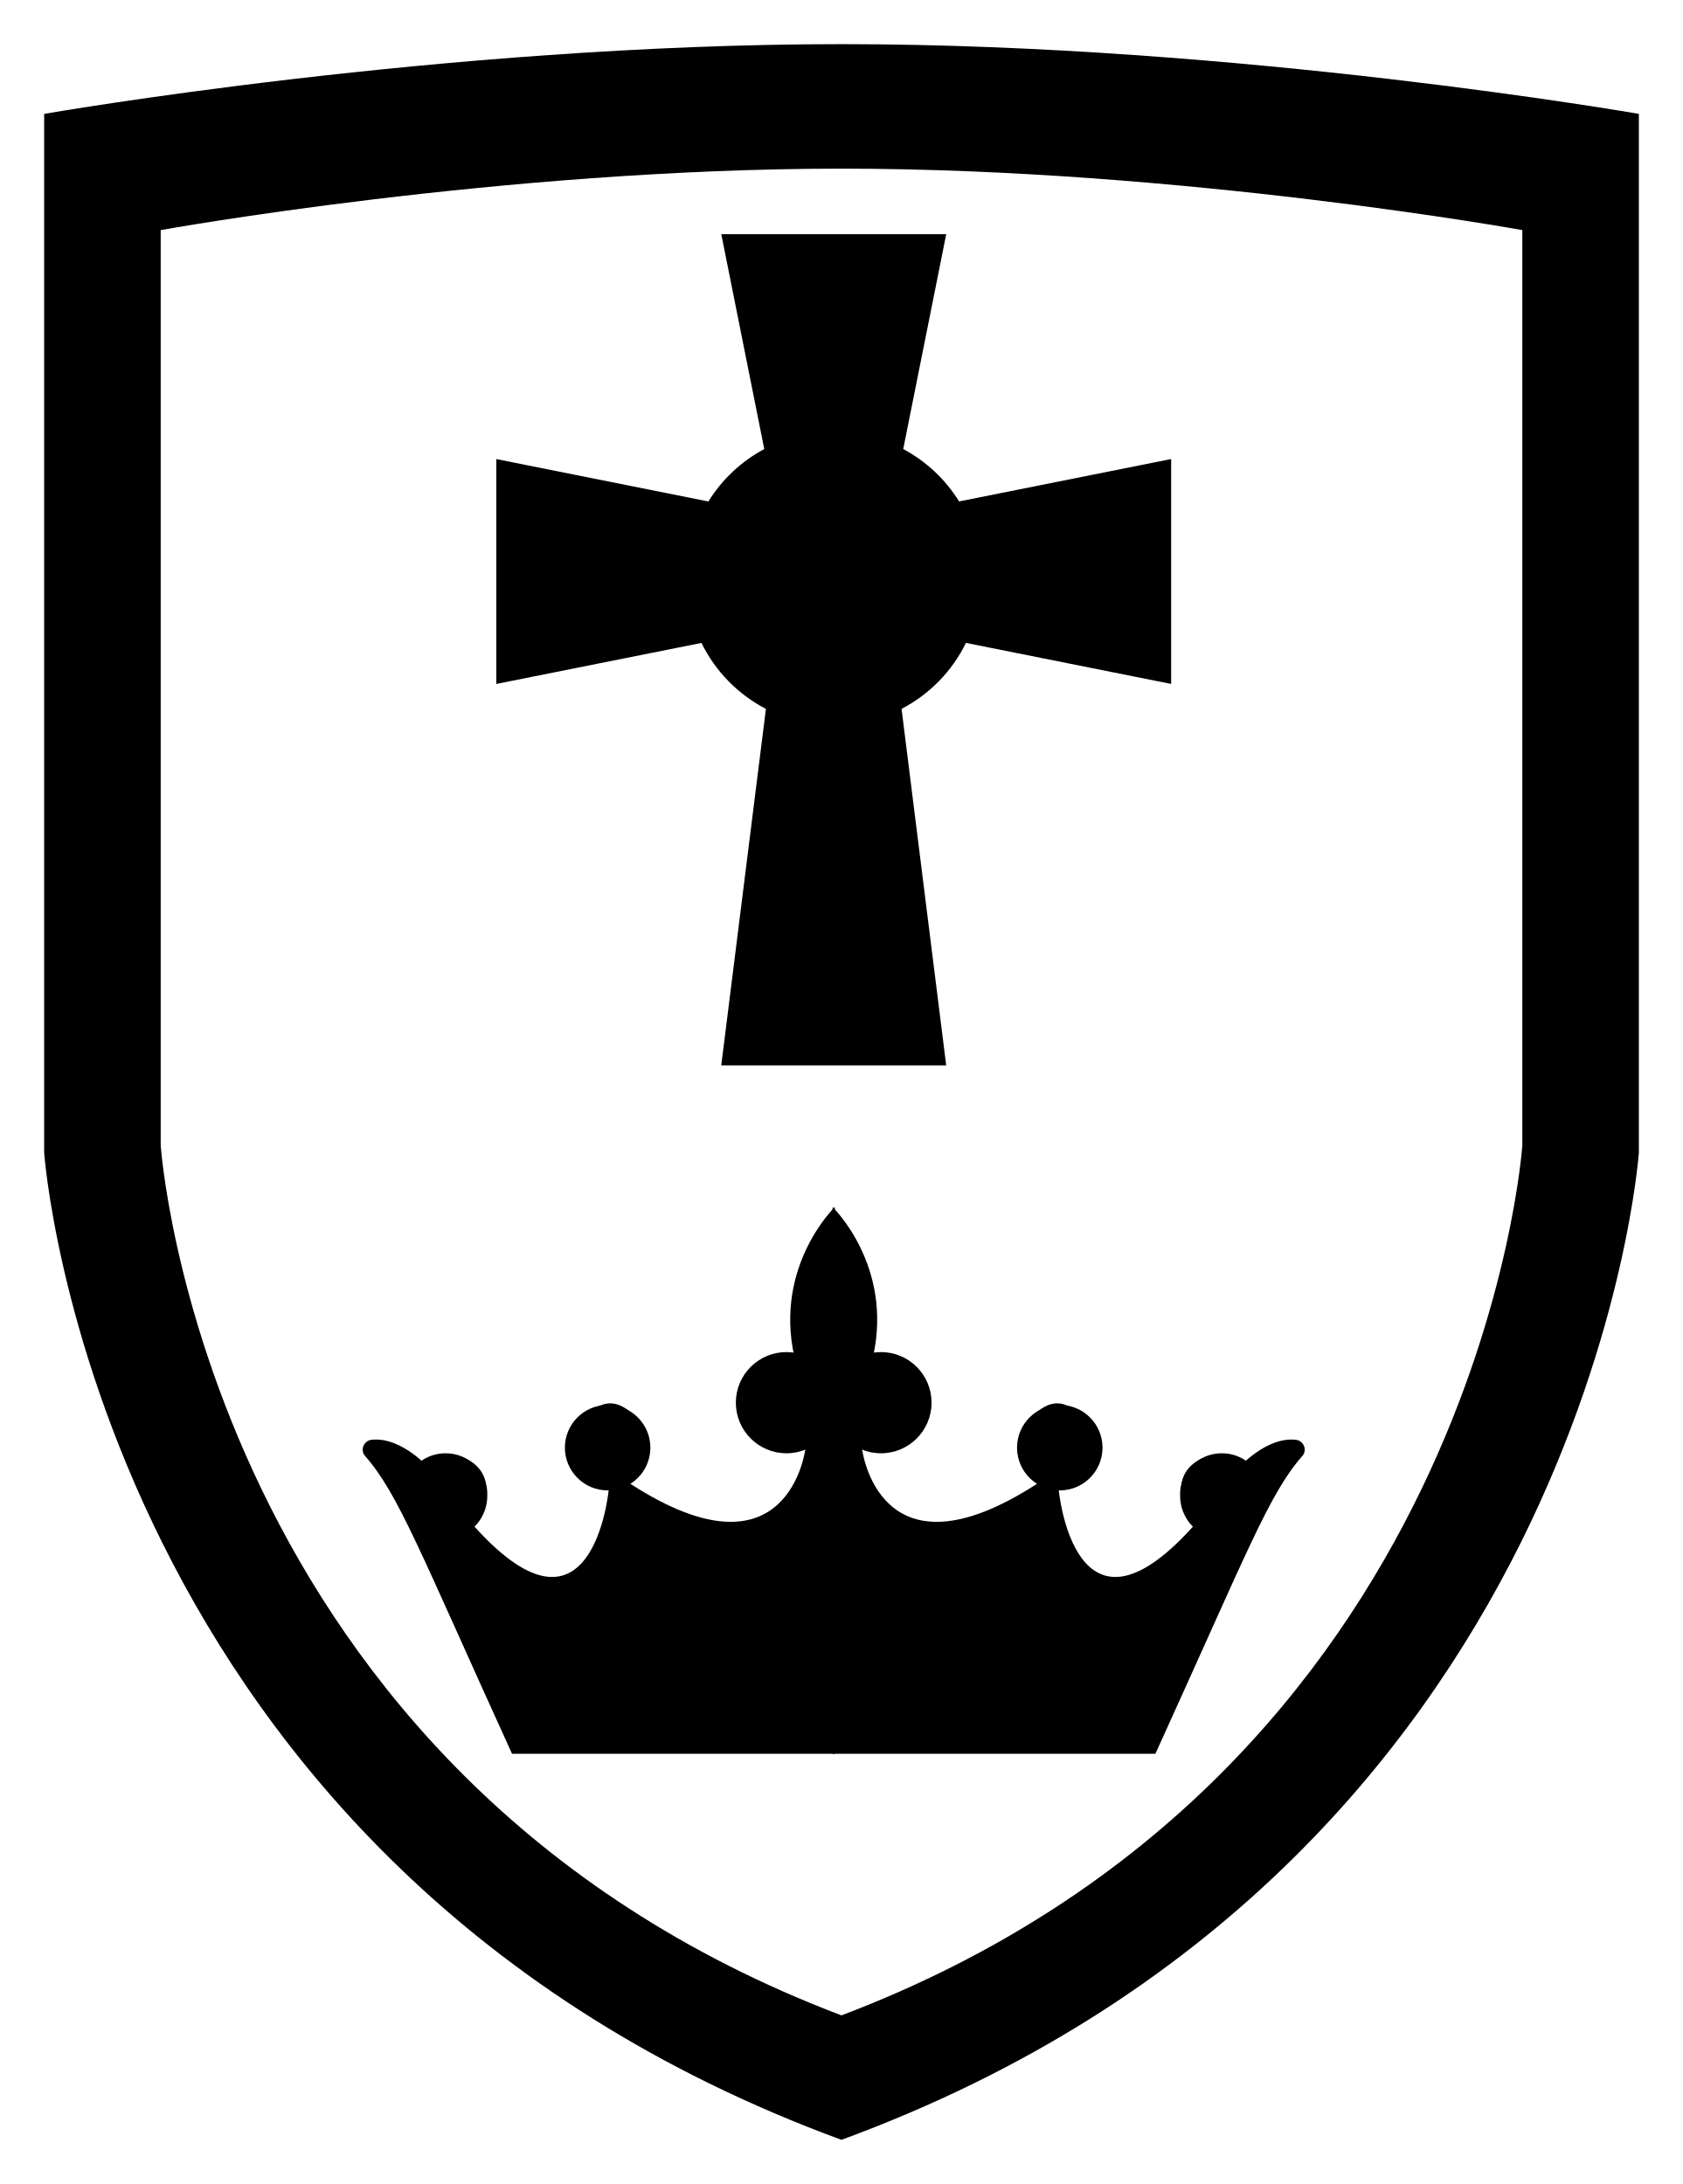
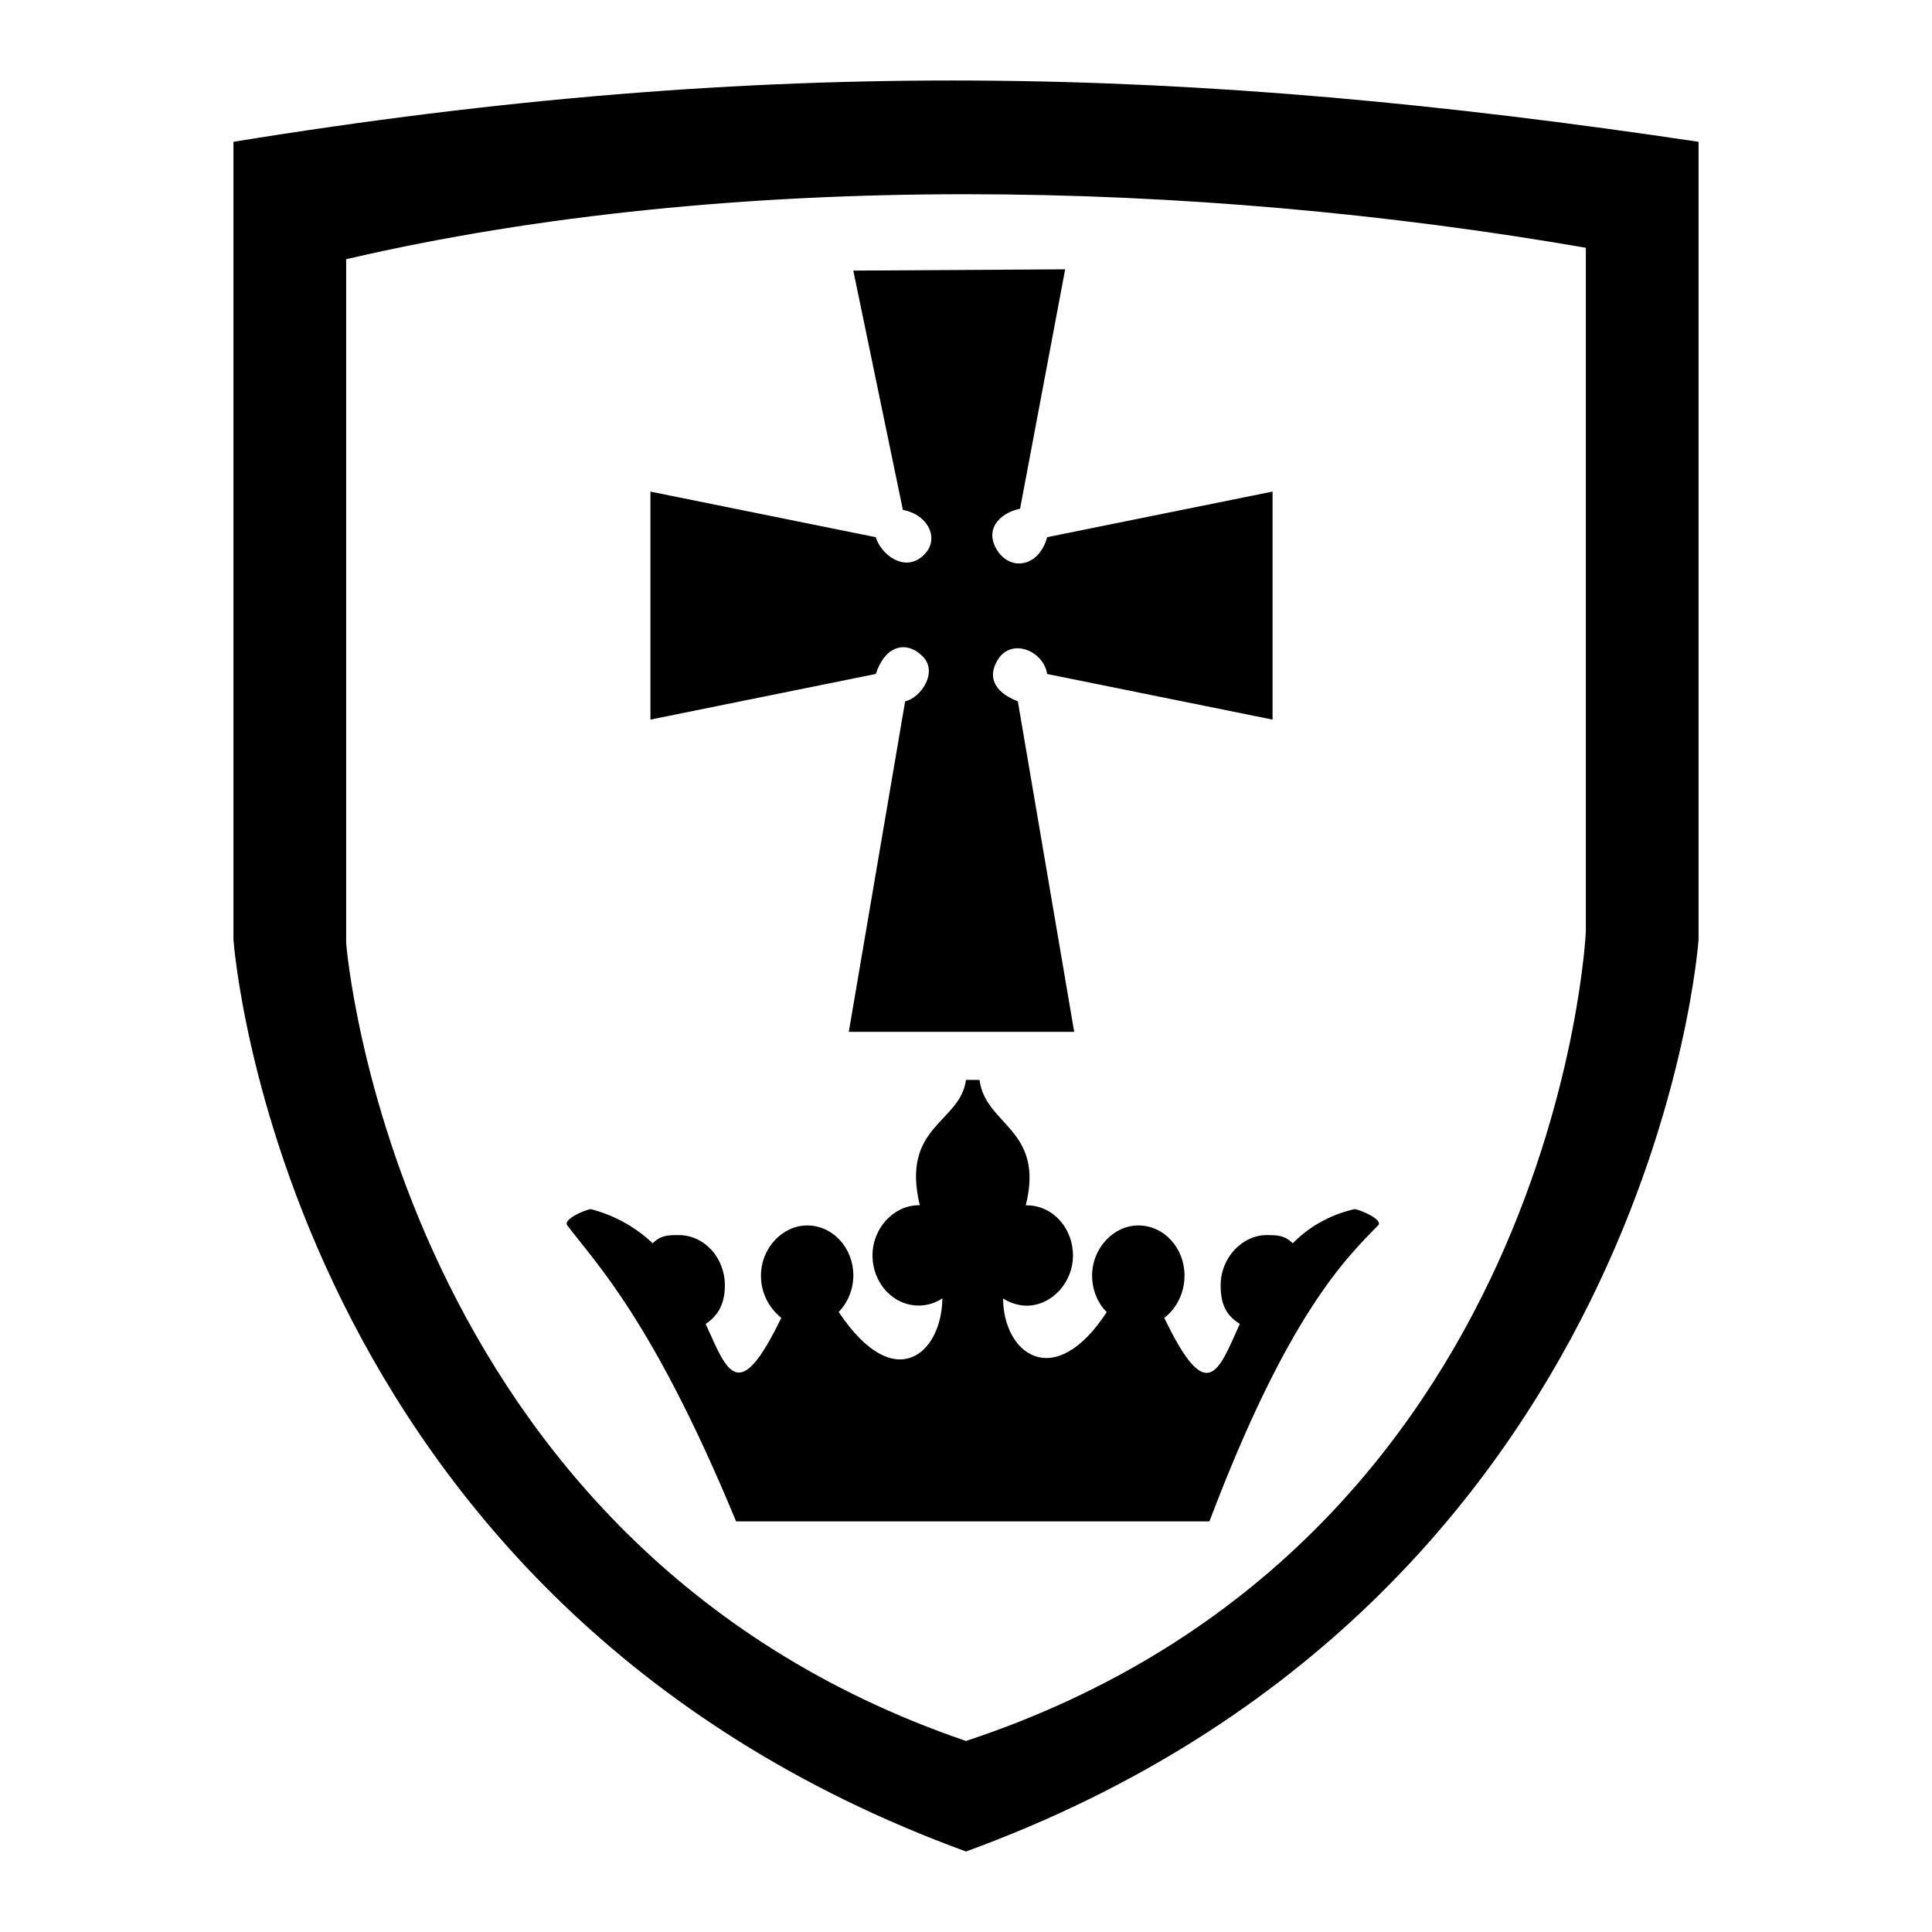
- <svg xmlns="http://www.w3.org/2000/svg" fill="currentcolor" class="tile-icon v-icon" viewBox="0 0 76.224 98.941">
-   <g transform="translate(14.836 42.405) scale(.5094)">
-     <path d="M45.1 24.1s-5.4 5.2-3.6 13.3c0 0-3.4-.4-4.6 2.3-.8 1.9-.2 4.2 1.6 5.4.9.6 2.2.9 4 .4 0 0-1.4 12.4-15.6 3.2 0 0 2.7-3.8.2-6.2-2.2-2.1-4.1-.3-4.8 1.7-.5 1.5-.3 3.4 2.7 5 0 0-1.4 15.5-12.4 2.8 0 0 .7-.7 1.2-1.7 1.4-2.9-2.5-5.5-4.6-3 0 0 0 .1-.1.1 0 0-2.5-2.9-5.2-2.6-.7.1-1 .9-.6 1.4 3 3.4 4.9 8.526 13.1 26.526h28.7" />
-     <circle cx="24.9" cy="45.5" r="3.8" />
-     <circle cx="40.8" cy="41.5" r="4.5" />
-     <path d="M10.5 46c-1.8 0-3.2 1.2-3.7 2.8.5 0 1.1.2 1.4.5.3.3.5.6.8.9.1.1.2.3.3.4v.1c.1.1.1.1 0 0l.1.1c.1.1.2.2.3.2.3.2.7.5.9.8.4.5.6 1.2.4 1.8 1.8-.3 3.2-1.9 3.2-3.8.1-2.1-1.6-3.8-3.7-3.8zm34.4-21.9s5.4 5.2 3.6 13.3c0 0 3.4-.4 4.6 2.3.8 1.9.2 4.2-1.6 5.4-.9.6-2.2.9-4 .4 0 0 1.4 12.4 15.6 3.2 0 0-2.7-3.8-.2-6.2 2.2-2.1 4.1-.3 4.8 1.7.5 1.5.3 3.4-2.7 5 0 0 1.4 15.5 12.4 2.8 0 0-.7-.7-1.2-1.7-1.4-2.9 2.5-5.5 4.6-3 0 0 0 .1.1.1 0 0 2.5-2.9 5.2-2.6.7.1 1 .9.6 1.4-3 3.4-4.9 8.526-13.1 26.526H44.9" />
-     <circle cx="65.1" cy="45.5" r="3.8" />
-     <circle cx="49.2" cy="41.5" r="4.5" />
-     <path d="M79.5 46c1.8 0 3.2 1.2 3.7 2.8-.5 0-1.1.2-1.4.5-.3.3-.5.6-.8.9-.1.1-.2.3-.3.4v.1c-.1.1-.1.1 0 0l-.1.1c-.1.1-.2.1-.3.2-.3.2-.7.5-.9.8-.4.5-.6 1.2-.4 1.8-1.8-.3-3.2-1.9-3.2-3.8-.1-2.1 1.6-3.8 3.7-3.8z" />
-   </g>
-   <path d="M38.11 2C20.056 2 2 5.16 2 5.16v47.058S4.257 84.496 38.11 96.94c33.86-12.443 36.115-44.72 36.115-44.72V5.16S56.164 2 38.11 2zm0 5.64c15.416 0 30.837 2.784 30.837 2.784v41.468S67.02 80.335 38.11 91.302C9.205 80.334 7.278 51.89 7.278 51.89V10.424S22.694 7.64 38.11 7.64z" />
-   <path d="M43.75 29.126l9.292 1.858V20.796l-9.604 1.92a6.686 6.686 0 0 0-2.53-2.373l1.947-9.735H32.667l1.947 9.735a6.673 6.673 0 0 0-2.53 2.374l-9.605-1.92v10.187l9.29-1.858a6.677 6.677 0 0 0 2.92 2.988l-2.023 16.15h10.188l-2.022-16.15a6.675 6.675 0 0 0 2.917-2.99z" />
+ <svg xmlns="http://www.w3.org/2000/svg" fill="currentcolor" viewBox="0 0 48 48" class="v-icon">
+   <path d="M21.2 6.723l1.232 5.946c.644.115.952.764.476 1.16-.476.397-1.036-.09-1.148-.48v-.002l-5.6-1.133v5.664l5.6-1.134c.218-.68.728-.85 1.148-.453.42.396-.03 1.048-.42 1.133l-1.4 8.212h5.6l-1.4-8.212c-.616-.235-.784-.652-.448-1.105.364-.452 1.092-.123 1.176.426l5.6 1.133v-5.665l-5.6 1.133c-.2.736-.896.85-1.232.34-.336-.51.026-.935.56-1.048l1.12-5.947zm-15.4-3.2v19.822S6.948 39.77 24 46c17.08-6.23 18.2-22.655 18.2-22.655V3.523c-12.672-1.894-23.098-2.163-36.4 0zm33.6 2.633v16.99S38.708 38.39 24 43.254C9.76 38.39 8.6 23.43 8.6 23.43V6.44c9.643-2.243 21.092-1.968 30.8-.284zM24 26.83c-.143 1.075-1.624 1.13-1.148 3.114h-.027c-.616 0-1.148.566-1.148 1.246s.504 1.246 1.148 1.246c.208 0 .42-.063.588-.18-.013 1.36-1.176 2.437-2.576.34.227-.234.364-.565.364-.905.002-.68-.503-1.245-1.147-1.245-.616 0-1.148.566-1.148 1.246 0 .426.19.794.504 1.05-1.065 2.207-1.345 1.33-1.877.15.336-.222.476-.537.476-.96 0-.68-.505-1.247-1.15-1.247-.27 0-.447.008-.643.204-.392-.37-.896-.68-1.54-.85-.165.028-.672.25-.588.396.7.935 2.127 2.35 4.2 7.363h11.76c1.93-5.097 3.36-6.513 4.2-7.363.095-.138-.42-.368-.59-.396-.643.147-1.147.453-1.54.85-.203-.196-.363-.202-.643-.204-.616 0-1.148.566-1.148 1.246 0 .452.117.735.475.96-.532 1.19-.812 2.07-1.876-.15.307-.23.503-.624.503-1.05 0-.68-.504-1.245-1.148-1.245-.616 0-1.148.566-1.148 1.246 0 .34.13.68.364.907-1.315 2.01-2.575 1.02-2.575-.34.177.116.392.18.588.18.616-.002 1.148-.568 1.148-1.247 0-.68-.503-1.246-1.147-1.246h-.026c.476-1.898-1.008-1.983-1.148-3.115z" />
</svg>
